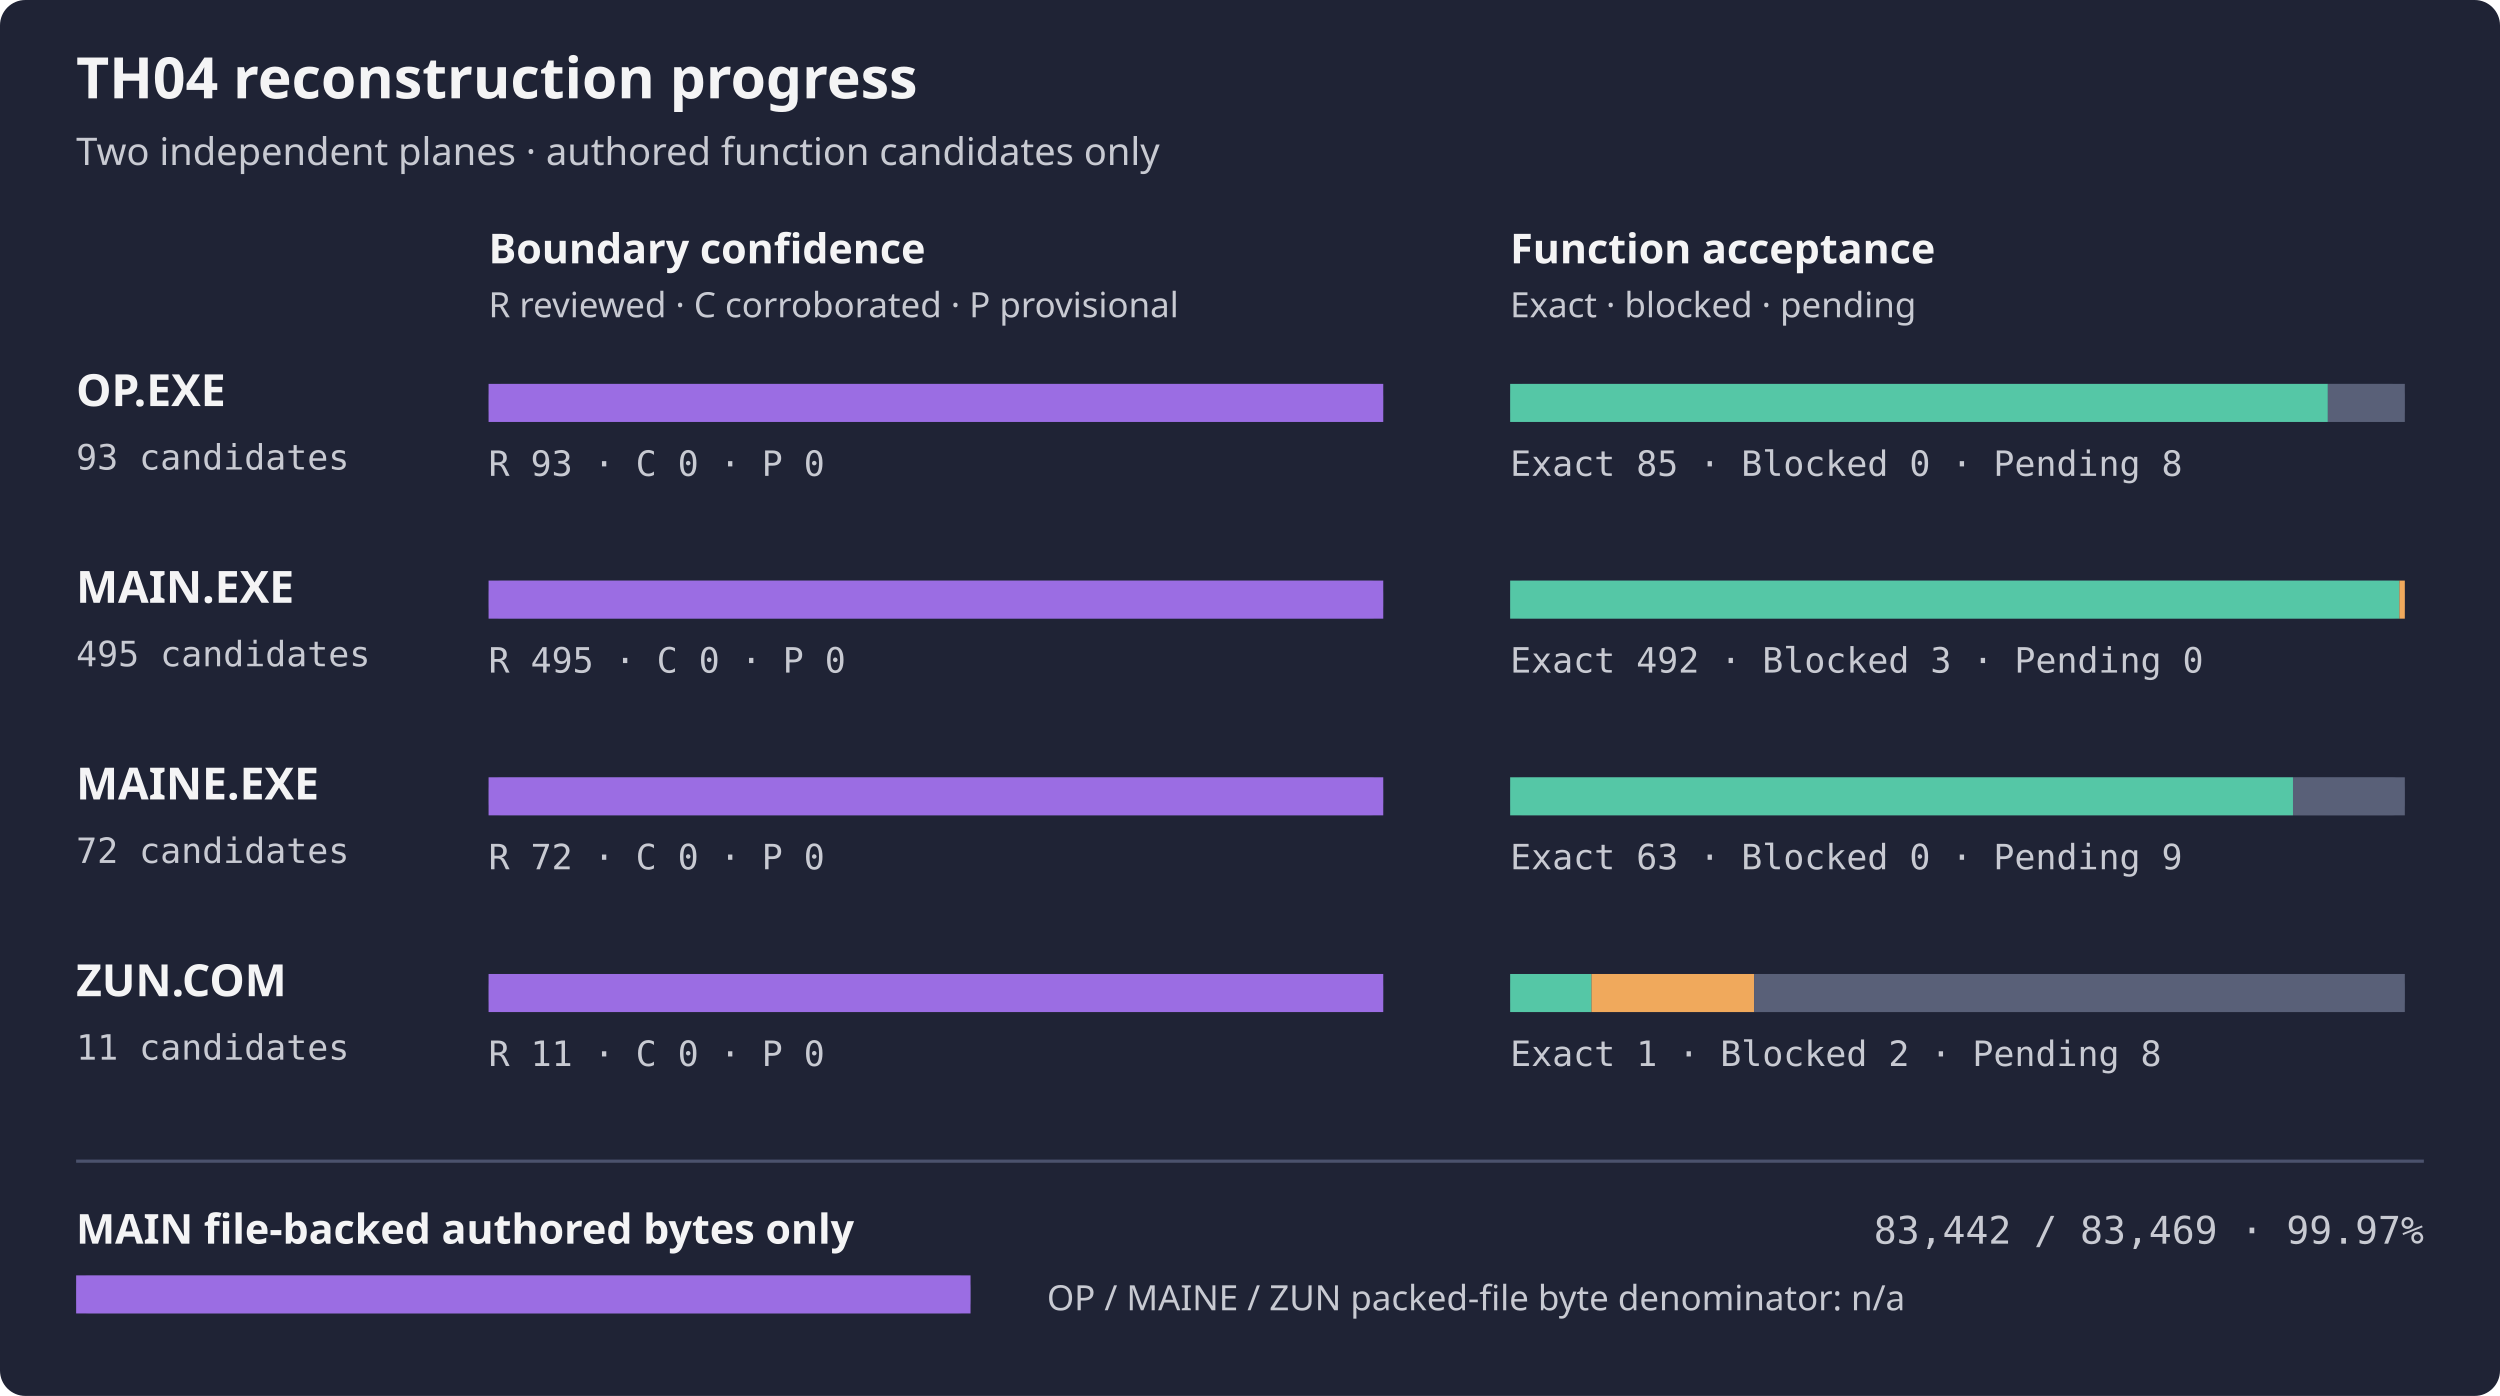
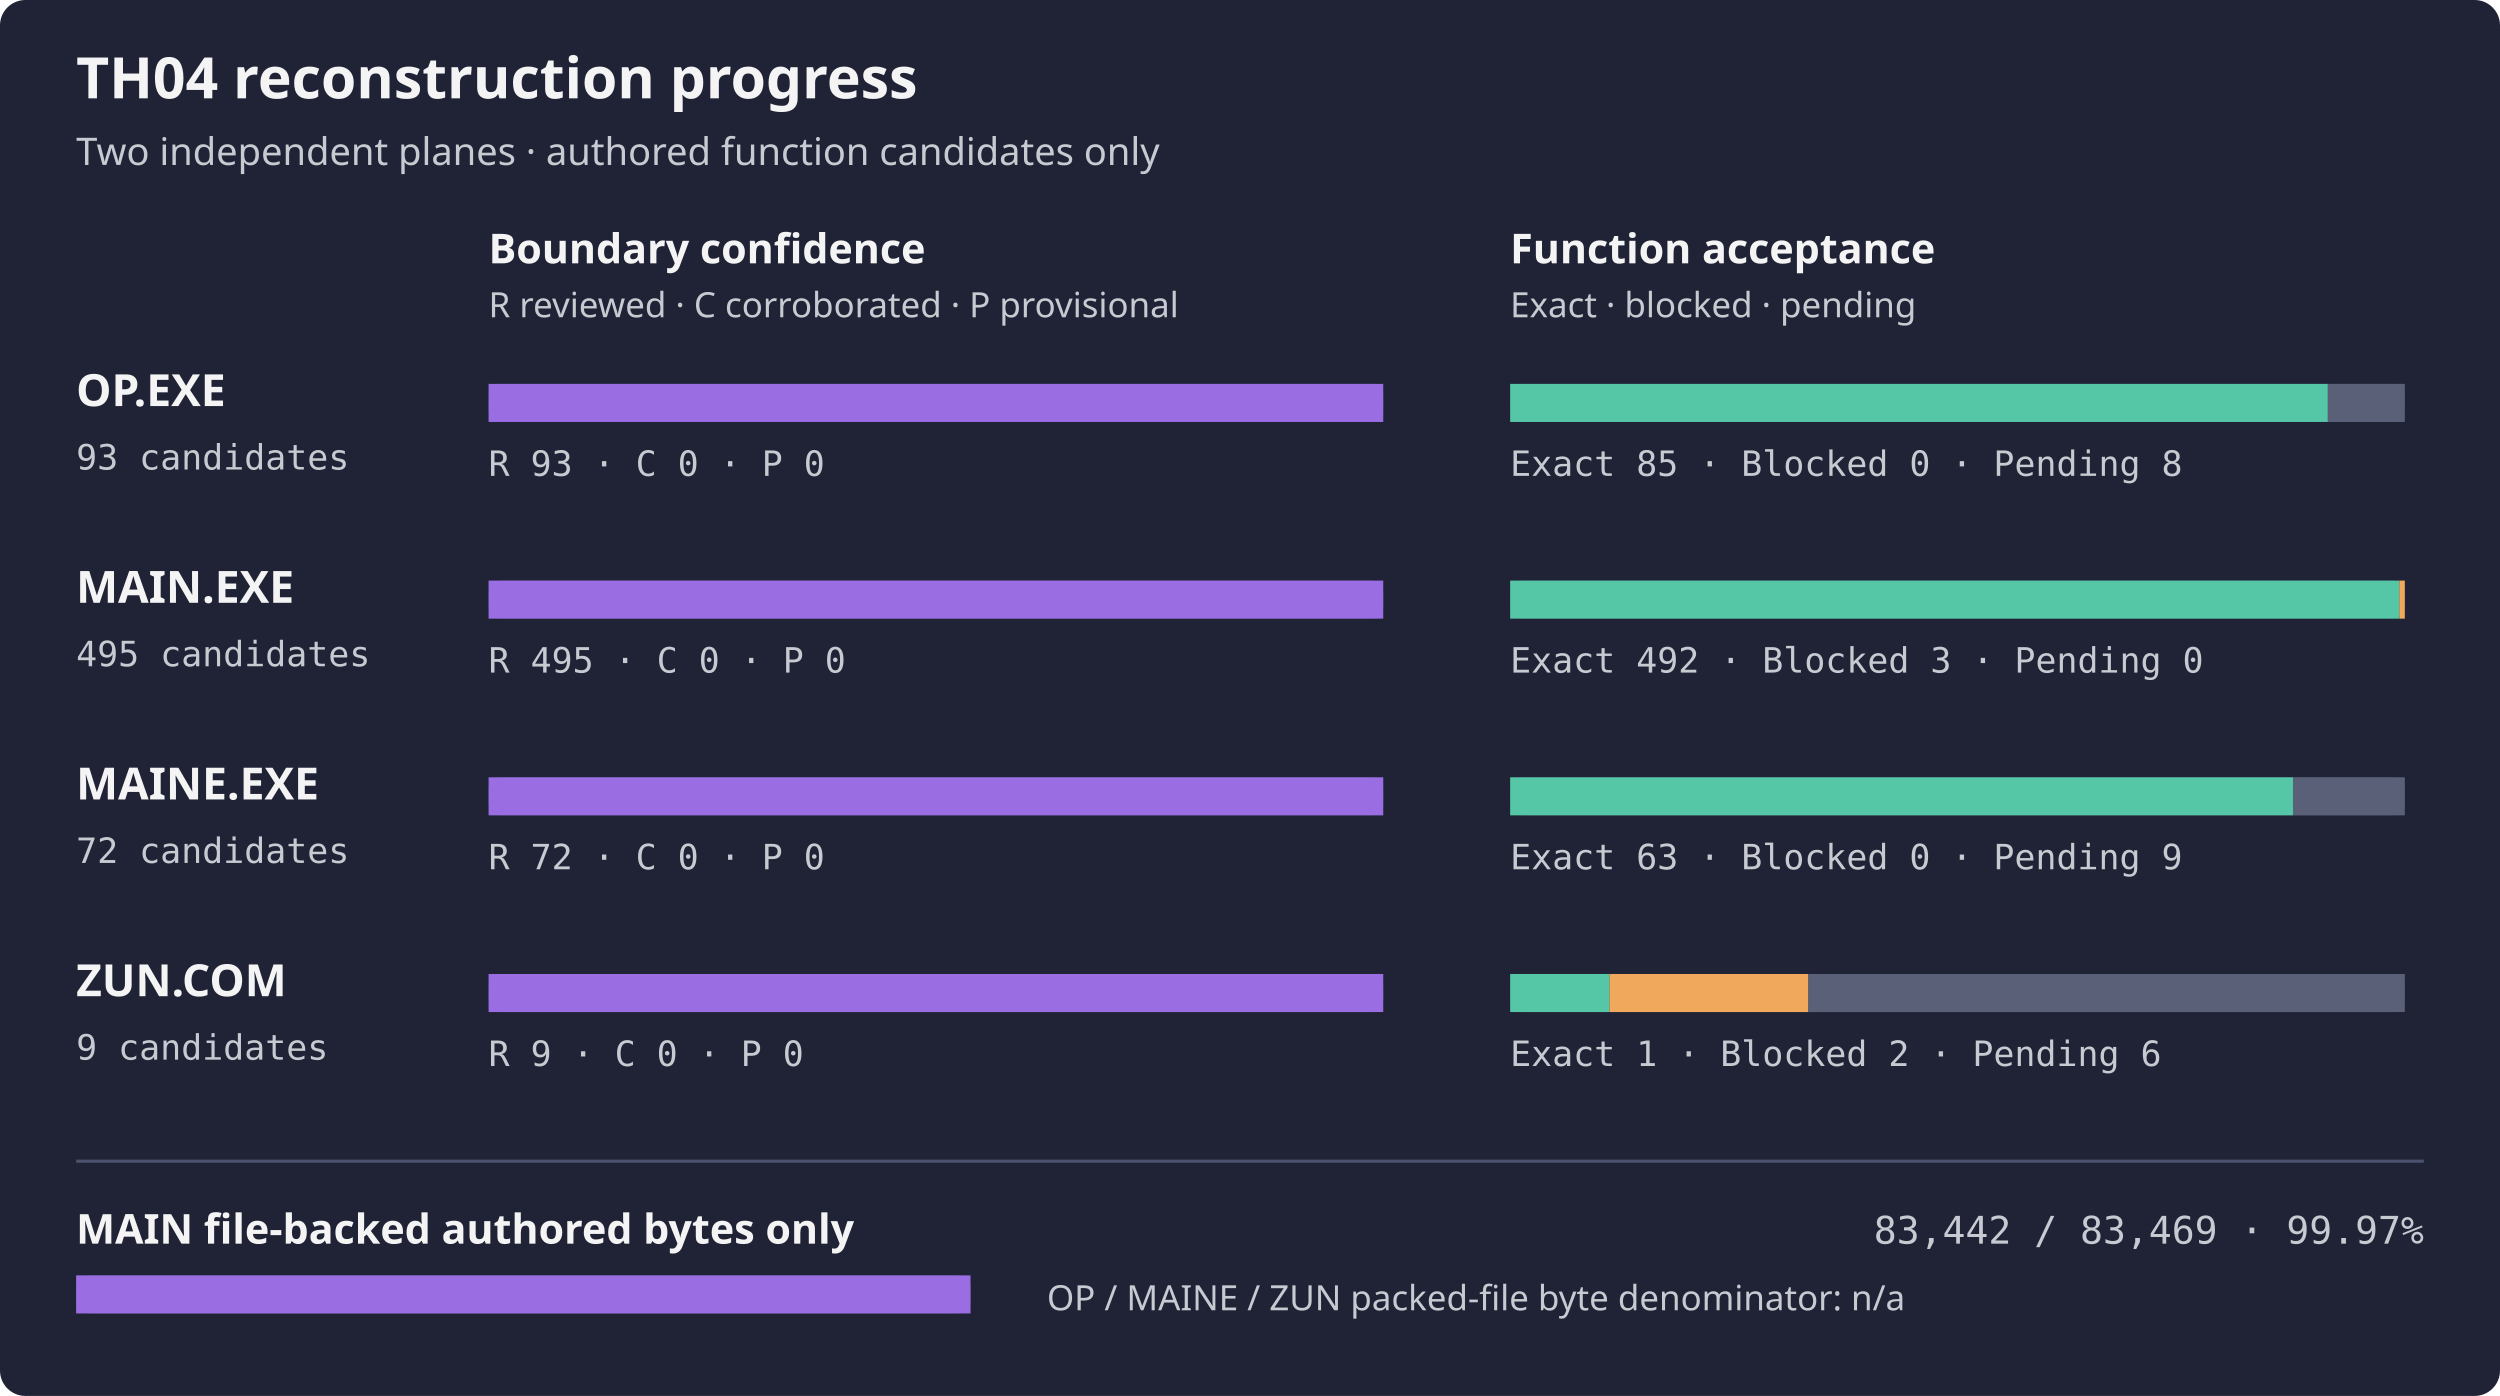
<svg xmlns="http://www.w3.org/2000/svg" width="788" height="440" role="img" aria-label="TH04 per-artifact reconstruction progress">
  <rect width="788" height="440" rx="8" fill="#1f2335" />
  <text x="24" y="31" fill="#f4f4f5" font-family="sans-serif" font-size="18" font-weight="600">TH04 reconstruction progress</text>
  <text x="24" y="52" fill="#c8cad2" font-family="sans-serif" font-size="12">Two independent planes · authored function candidates only</text>
  <text x="154" y="83" fill="#f4f4f5" font-family="sans-serif" font-size="13" font-weight="600">Boundary confidence</text>
  <text x="476" y="83" fill="#f4f4f5" font-family="sans-serif" font-size="13" font-weight="600">Function acceptance</text>
  <text x="154" y="100" fill="#c8cad2" font-family="sans-serif" font-size="11">R reviewed · C corroborated · P provisional</text>
  <text x="476" y="100" fill="#c8cad2" font-family="sans-serif" font-size="11">Exact · blocked · pending</text>
  <text x="24" y="128" fill="#f4f4f5" font-family="sans-serif" font-size="14" font-weight="600">OP.EXE</text>
  <text x="24" y="148" fill="#c8cad2" font-family="monospace" font-size="11">93 candidates</text>
  <rect x="154" y="121" width="282" height="12" rx="4" fill="#353b52" />
  <rect x="154.00" y="121" width="282.00" height="12" fill="#9b6de3" />
  <rect x="476" y="121" width="282" height="12" rx="4" fill="#353b52" />
  <rect x="476.00" y="121" width="257.74" height="12" fill="#55c7a6" />
  <rect x="733.74" y="121" width="24.26" height="12" fill="#596078" />
  <text x="154" y="150" fill="#c8cad2" font-family="monospace" font-size="11">R 93 · C 0 · P 0</text>
  <text x="476" y="150" fill="#c8cad2" font-family="monospace" font-size="11">Exact 85 · Blocked 0 · Pending 8</text>
  <text x="24" y="190" fill="#f4f4f5" font-family="sans-serif" font-size="14" font-weight="600">MAIN.EXE</text>
  <text x="24" y="210" fill="#c8cad2" font-family="monospace" font-size="11">495 candidates</text>
  <rect x="154" y="183" width="282" height="12" rx="4" fill="#353b52" />
  <rect x="154.00" y="183" width="282.00" height="12" fill="#9b6de3" />
  <rect x="476" y="183" width="282" height="12" rx="4" fill="#353b52" />
  <rect x="476.00" y="183" width="280.29" height="12" fill="#55c7a6" />
  <rect x="756.29" y="183" width="1.71" height="12" fill="#f0a95c" />
  <text x="154" y="212" fill="#c8cad2" font-family="monospace" font-size="11">R 495 · C 0 · P 0</text>
  <text x="476" y="212" fill="#c8cad2" font-family="monospace" font-size="11">Exact 492 · Blocked 3 · Pending 0</text>
  <text x="24" y="252" fill="#f4f4f5" font-family="sans-serif" font-size="14" font-weight="600">MAINE.EXE</text>
  <text x="24" y="272" fill="#c8cad2" font-family="monospace" font-size="11">72 candidates</text>
  <rect x="154" y="245" width="282" height="12" rx="4" fill="#353b52" />
  <rect x="154.00" y="245" width="282.00" height="12" fill="#9b6de3" />
  <rect x="476" y="245" width="282" height="12" rx="4" fill="#353b52" />
  <rect x="476.00" y="245" width="246.75" height="12" fill="#55c7a6" />
  <rect x="722.75" y="245" width="35.25" height="12" fill="#596078" />
  <text x="154" y="274" fill="#c8cad2" font-family="monospace" font-size="11">R 72 · C 0 · P 0</text>
  <text x="476" y="274" fill="#c8cad2" font-family="monospace" font-size="11">Exact 63 · Blocked 0 · Pending 9</text>
  <text x="24" y="314" fill="#f4f4f5" font-family="sans-serif" font-size="14" font-weight="600">ZUN.COM</text>
-   <text x="24" y="334" fill="#c8cad2" font-family="monospace" font-size="11">11 candidates</text>
+   <text x="24" y="334" fill="#c8cad2" font-family="monospace" font-size="11">9 candidates</text>
  <rect x="154" y="307" width="282" height="12" rx="4" fill="#353b52" />
  <rect x="154.00" y="307" width="282.00" height="12" fill="#9b6de3" />
  <rect x="476" y="307" width="282" height="12" rx="4" fill="#353b52" />
-   <rect x="476.00" y="307" width="25.64" height="12" fill="#55c7a6" />
-   <rect x="501.64" y="307" width="51.27" height="12" fill="#f0a95c" />
-   <rect x="552.91" y="307" width="205.09" height="12" fill="#596078" />
-   <text x="154" y="336" fill="#c8cad2" font-family="monospace" font-size="11">R 11 · C 0 · P 0</text>
-   <text x="476" y="336" fill="#c8cad2" font-family="monospace" font-size="11">Exact 1 · Blocked 2 · Pending 8</text>
+   <rect x="476.00" y="307" width="31.33" height="12" fill="#55c7a6" />
+   <rect x="507.33" y="307" width="62.67" height="12" fill="#f0a95c" />
+   <rect x="570.00" y="307" width="188.00" height="12" fill="#596078" />
+   <text x="154" y="336" fill="#c8cad2" font-family="monospace" font-size="11">R 9 · C 0 · P 0</text>
+   <text x="476" y="336" fill="#c8cad2" font-family="monospace" font-size="11">Exact 1 · Blocked 2 · Pending 6</text>
  <path d="M24 366 H764" stroke="#4b526d" />
  <text x="24" y="392" fill="#f4f4f5" font-family="sans-serif" font-size="13" font-weight="600">MAIN file-backed authored bytes only</text>
  <text x="764" y="392" fill="#c8cad2" text-anchor="end" font-family="monospace" font-size="12">83,442 / 83,469 · 99.97%</text>
  <rect x="24" y="402" width="282" height="12" rx="4" fill="#353b52" />
  <rect x="24" y="402" width="281.91" height="12" fill="#9b6de3" />
  <text x="330" y="413" fill="#c8cad2" font-family="sans-serif" font-size="11">OP / MAINE / ZUN packed-file byte denominator: n/a</text>
</svg>
